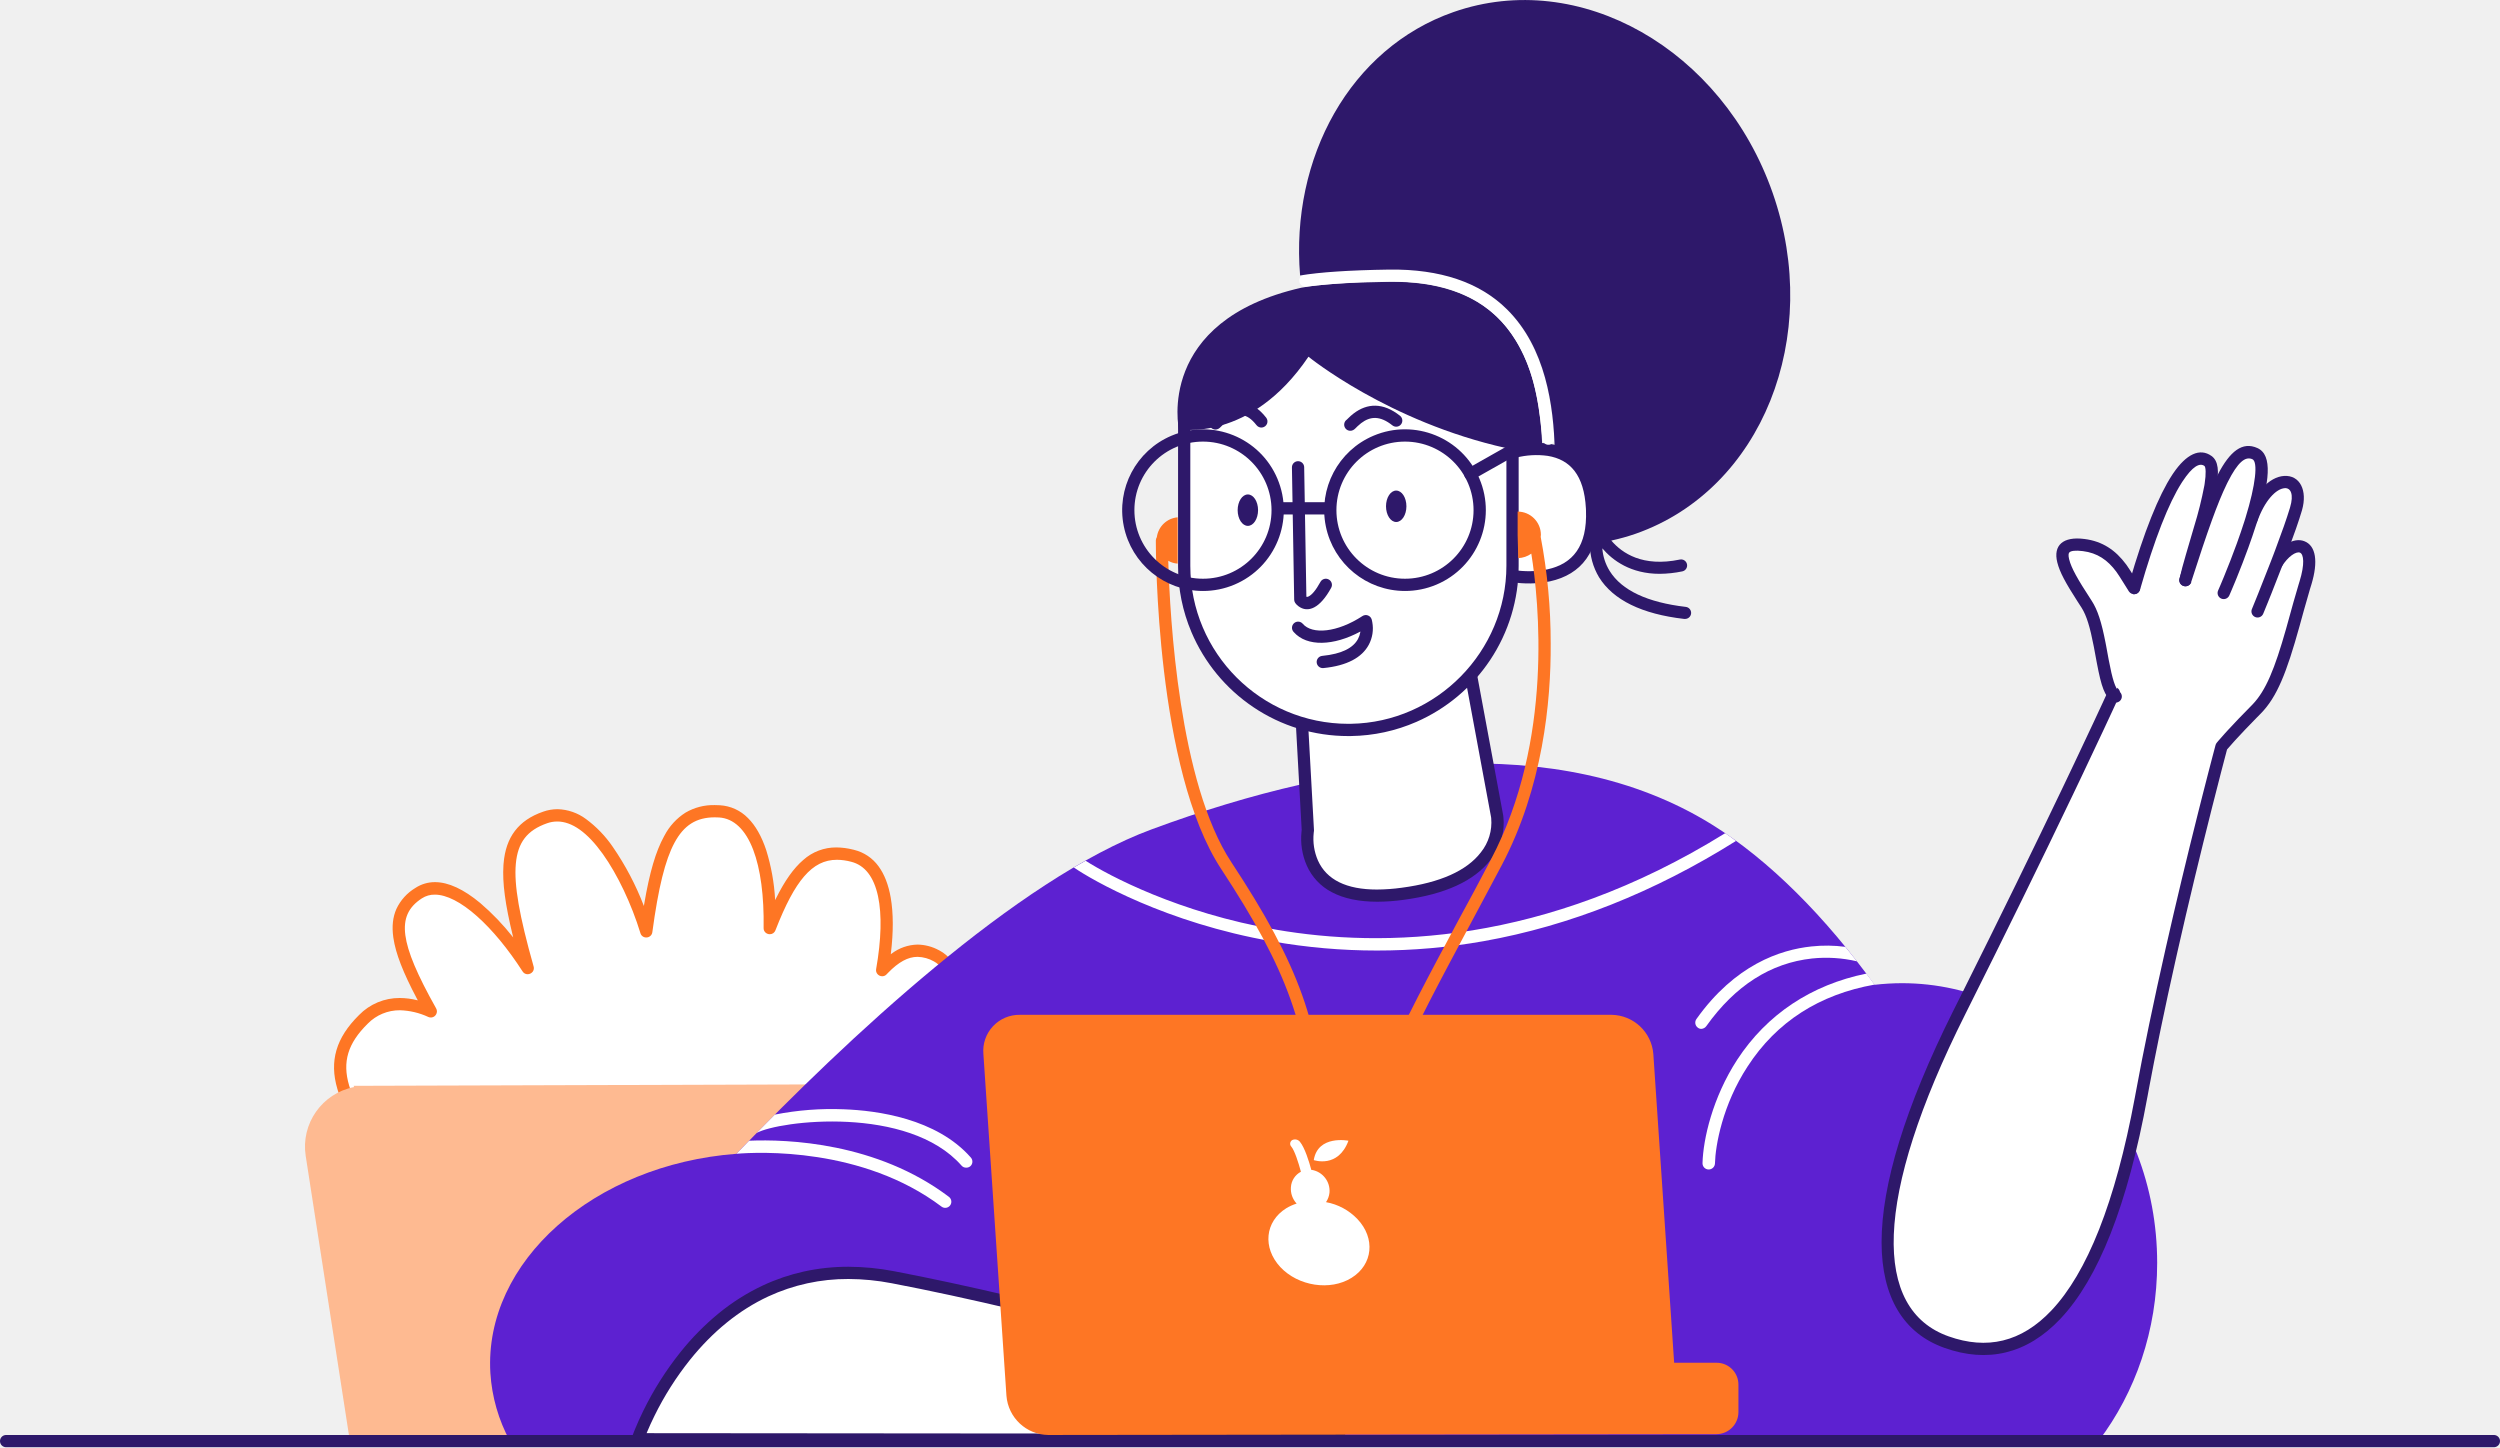
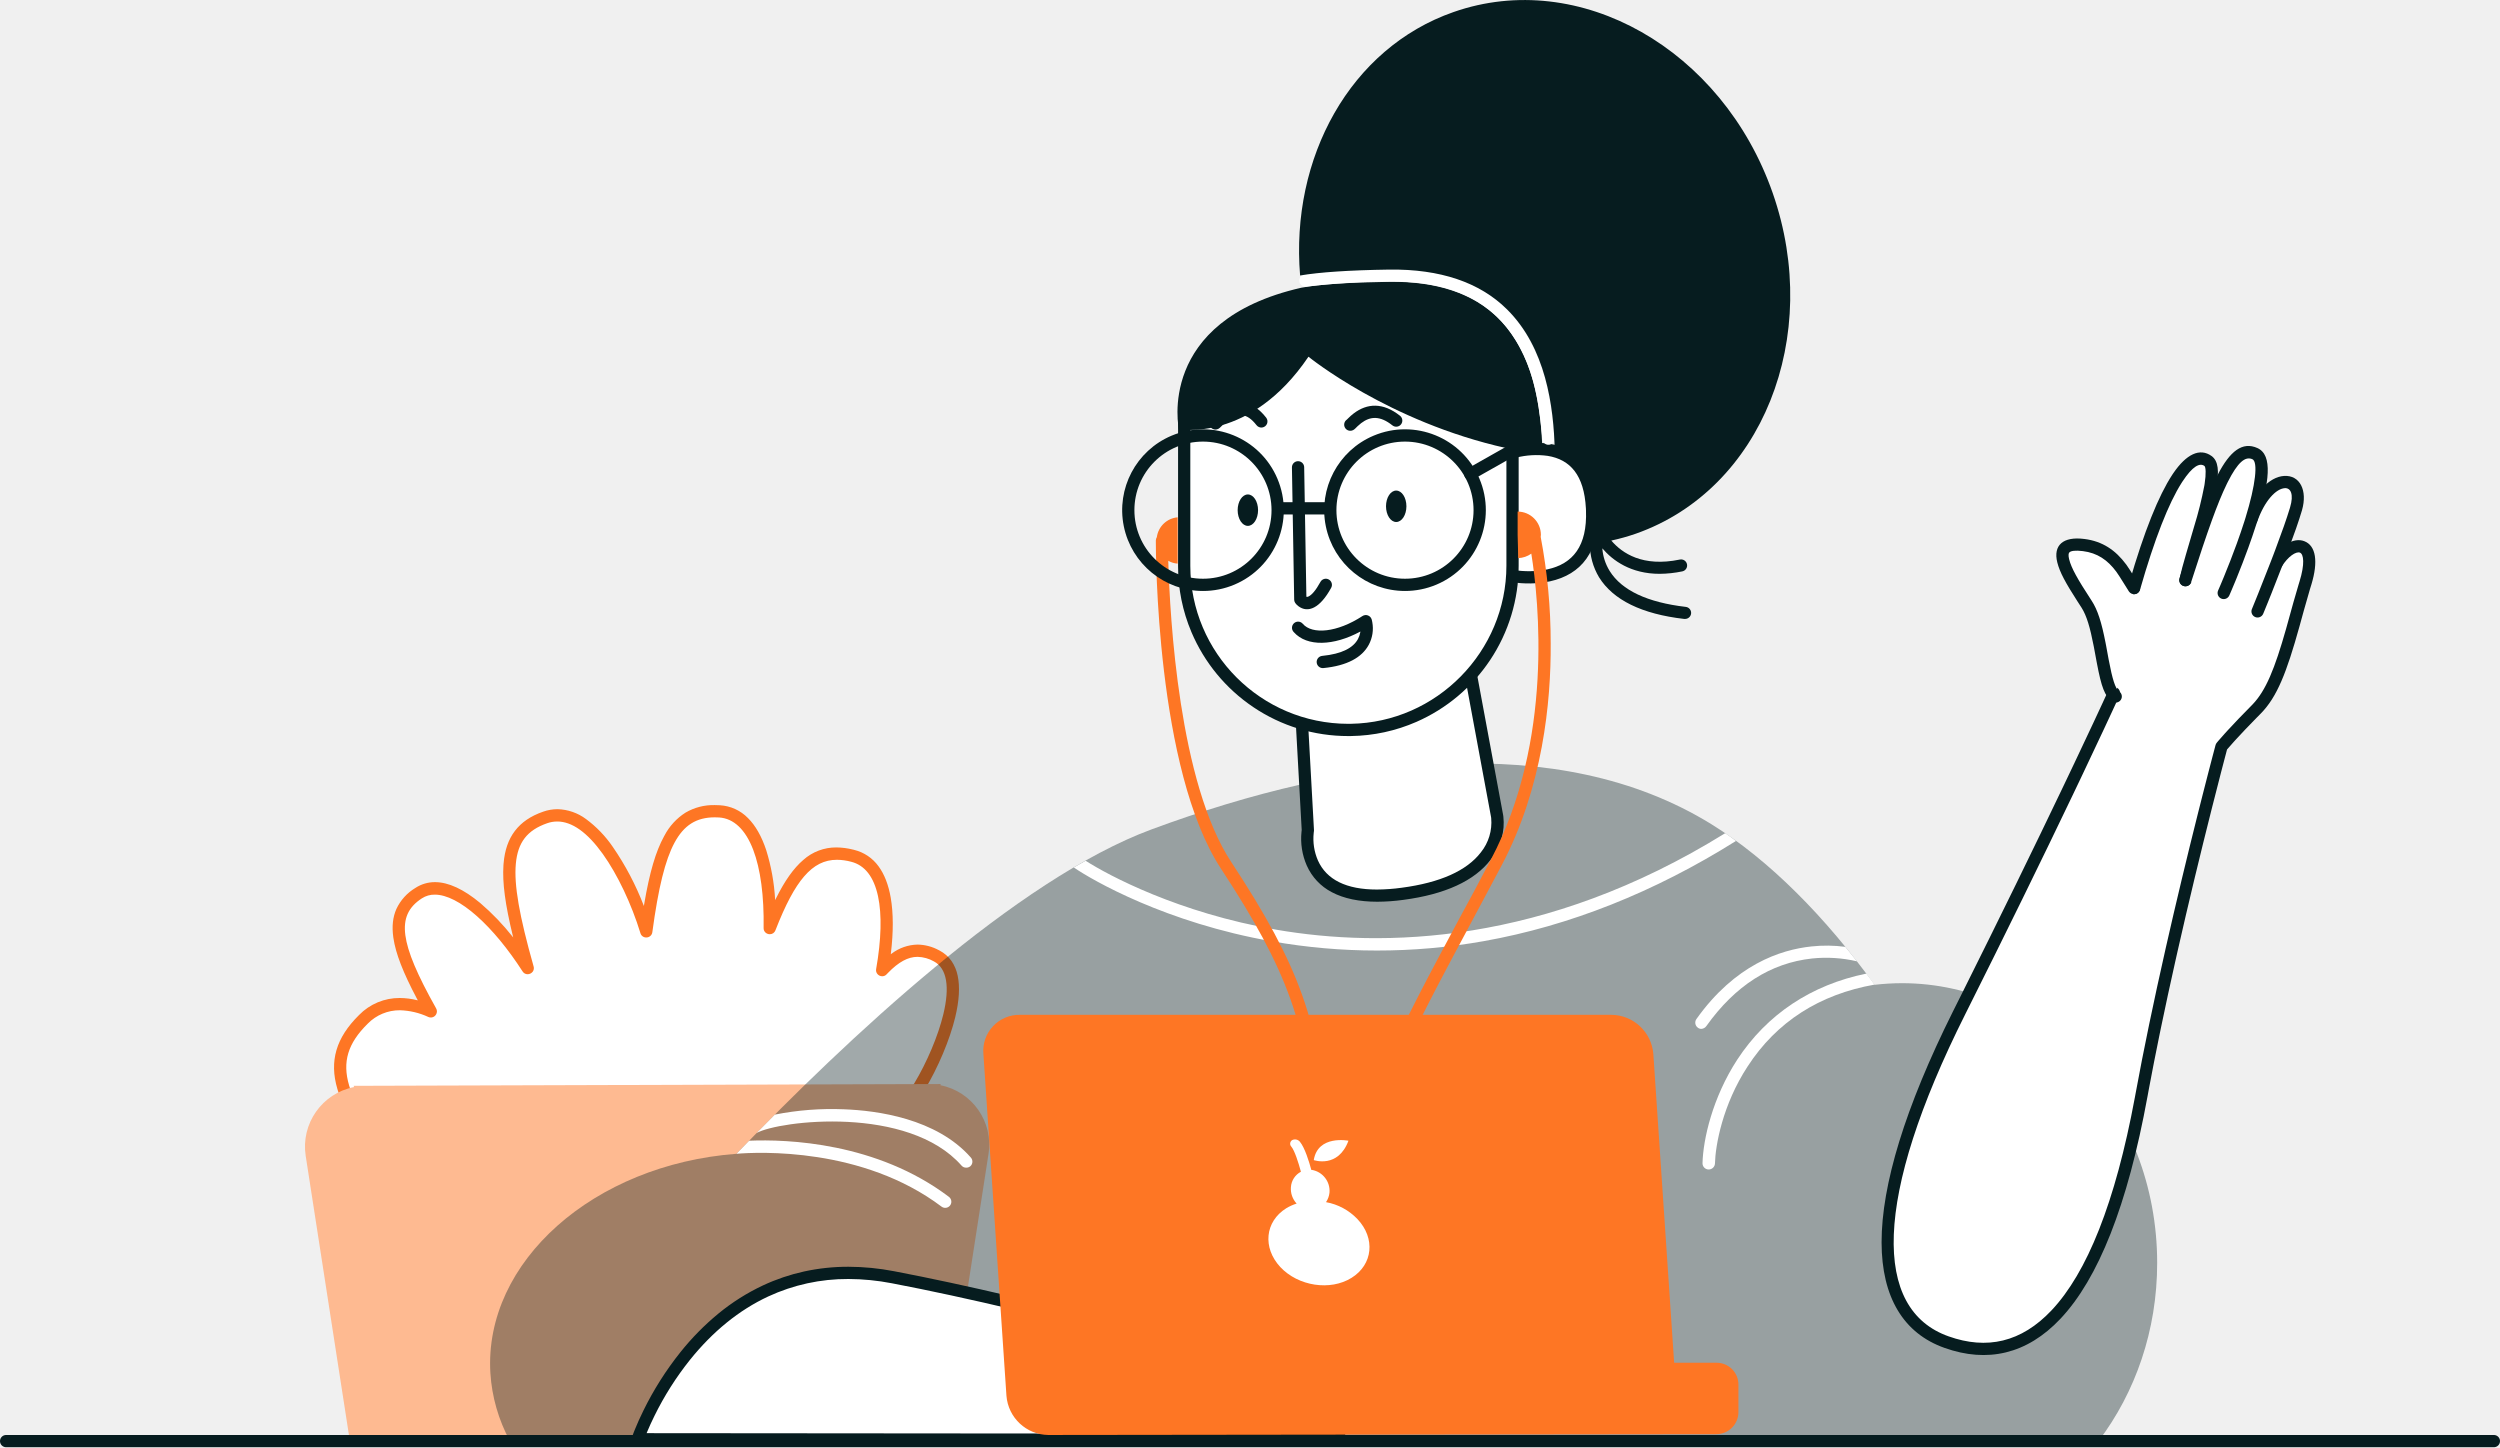
<svg xmlns="http://www.w3.org/2000/svg" viewBox="0 0 1225.1 709.2">
  <g id="support_solid" data-name="support/solid" transform="translate(2.2)">
    <g id="support_solid-2" data-name="support/solid" transform="translate(-3)">
      <g id="support_solid-3" data-name="support_solid">
        <g id="suculent" transform="translate(150 397)">
          <path id="succulent" d="M292.406,70.973c-9.6-5.1-17.8-2.7-26.8,6.9,4.1-23.2,4-51.3-14.4-56-18.9-4.9-29.6,6.9-40.7,35.4.4-24.4-4.4-55.9-24.6-57.2-22.7-1.4-30.3,17.3-35.9,58.8-7.1-23.2-26.6-63.9-49.6-55.8-22.5,7.9-21,29.6-8.5,73.8-12.3-19.1-37-47.5-53.5-36.7-15.7,10.2-11.4,26.9,6,57.9-11.5-5-23.4-5.5-33,3.9-21.5,21.2-11.1,41.3,18.6,78.6,29.8,37.3,243.7-28.7,253.8-45.5C294.006,118.173,309.906,80.373,292.406,70.973Z" transform="translate(17.494 0.527)" fill="#fff" />
          <path id="succulent_2_" d="M74.2,197.887h-.008c-22.29,0-36.937-4.188-43.534-12.445a316.178,316.178,0,0,1-19.342-26.368c-4.657-7.327-7.666-13.449-9.469-19.265l-.22-.728C-.4,132.194-.534,125.968,1.2,120.046c1.744-5.939,5.376-11.571,11.1-17.217A27.631,27.631,0,0,1,32.2,94.53a35.847,35.847,0,0,1,8.6,1.105l.252.064-.436-.821c-6.843-12.951-10.4-22.126-11.529-29.749l-.057-.4c-.737-5.337-.233-9.871,1.54-13.86a23.634,23.634,0,0,1,9.2-10.21,17.4,17.4,0,0,1,9.681-2.907C56.009,37.755,63.481,41.2,71.65,48A118.511,118.511,0,0,1,87.541,64.538l.258.321-.2-.826C83.865,48.7,82.451,38.054,83.011,29.525l.065-.868c.549-6.567,2.359-11.8,5.533-15.982,3.19-4.207,7.7-7.293,13.8-9.433A21.339,21.339,0,0,1,109.506,2a24.407,24.407,0,0,1,13.961,4.832,56.611,56.611,0,0,1,13.14,13.661,137.993,137.993,0,0,1,15.2,28.887l.022.058.18-1.067c2.628-15.444,5.628-25.654,9.725-33.1l.193-.346a29.424,29.424,0,0,1,10.3-11.227A26.966,26.966,0,0,1,186.608,0c.808,0,1.646.026,2.49.078a20.913,20.913,0,0,1,13.739,6.27c3.693,3.673,6.7,8.962,8.941,15.718a100.486,100.486,0,0,1,4.374,24.315l.013.175.359-.734c4.309-8.714,8.707-14.917,13.443-18.962a24.053,24.053,0,0,1,16.191-6.113,34.7,34.7,0,0,1,8.194,1.067l.6.15a20.818,20.818,0,0,1,11.824,7.963c2.9,3.9,4.927,9.116,6.028,15.5,1.3,7.565,1.33,16.7.074,27.158l-.061.5.42-.3a21.814,21.814,0,0,1,12.72-4.43,22.681,22.681,0,0,1,10.505,2.786l.367.193a16.444,16.444,0,0,1,5.735,5.033,19.623,19.623,0,0,1,3.049,7.268c1.147,5.382.743,12.205-1.2,20.281-2.662,11.071-8.423,24.753-15.034,35.707-1.419,2.361-5.877,5.417-13.249,9.082A281.289,281.289,0,0,1,248.3,160.262a760.836,760.836,0,0,1-80.314,23.767c-18.883,4.5-36.339,7.959-51.882,10.278A290.3,290.3,0,0,1,74.2,197.887ZM32.258,100.535a21.882,21.882,0,0,0-15.746,6.573c-9.8,9.66-12.526,18.716-9.128,30.281,2.982,10.149,10.258,21.86,25.951,41.769l2.014,2.542c2.7,3.384,7.4,5.961,13.97,7.662,6.386,1.653,14.588,2.492,24.379,2.492,23.284,0,55.407-4.724,92.9-13.662a762.584,762.584,0,0,0,79.457-23.5c10.452-3.8,19.605-7.539,26.47-10.825,6.7-3.208,10.751-5.749,11.713-7.348,6.317-10.468,11.812-23.5,14.339-34.014,1.615-6.718,2.055-12.332,1.306-16.685-.759-4.416-2.739-7.512-5.884-9.2a17.058,17.058,0,0,0-8.049-2.255c-4.685,0-9.291,2.5-14.5,7.866l-.66.692a2.9,2.9,0,0,1-2.157.959,3.114,3.114,0,0,1-2.359-1.1,2.924,2.924,0,0,1-.627-2.43c2.539-14.368,2.86-26.7.929-35.675-2.048-9.511-6.464-15.2-13.128-16.9a27.75,27.75,0,0,0-7-.974c-6.181,0-11.291,2.585-16.081,8.134-4.692,5.436-9.162,13.833-14.067,26.424a2.884,2.884,0,0,1-2.758,1.915,3.12,3.12,0,0,1-2.218-.909,2.912,2.912,0,0,1-.82-2.144C210.762,44.57,209,31.316,205.4,21.892,201.624,12,195.857,6.526,188.721,6.067,187.99,6.022,187.269,6,186.58,6c-9.03,0-15.123,3.842-19.757,12.458-4.554,8.47-7.9,21.983-10.845,43.816a2.953,2.953,0,0,1-2.988,2.6,2.907,2.907,0,0,1-2.854-2.123c-4.372-14.285-11.253-28.778-18.408-38.768-7.575-10.58-15.1-15.944-22.355-15.944A14.947,14.947,0,0,0,104.4,8.9c-9.79,3.438-14.371,9.383-15.318,19.879-.933,10.347,1.672,25.383,8.711,50.275a2.9,2.9,0,0,1-.445,2.595,3.193,3.193,0,0,1-2.5,1.238A2.869,2.869,0,0,1,92.383,81.5c-7.081-11-14.792-20.339-22.3-27.022-7.795-6.938-14.96-10.6-20.722-10.6a11.334,11.334,0,0,0-6.32,1.818c-6.671,4.334-9.168,9.9-8.1,18.064,1.064,8.112,5.715,19.169,15.079,35.853a2.915,2.915,0,0,1-.013,2.965,2.962,2.962,0,0,1-3.8,1.255A35.42,35.42,0,0,0,32.258,100.535Z" transform="translate(14.495 -2.472)" fill="#fe7624" />
          <path id="pot" d="M311.357.6l.2-.6L23.857.9l.2.6A29.748,29.748,0,0,0,.357,35.2L21.857,174l291.6-.9,21.5-138.8A29.654,29.654,0,0,0,311.357.6Z" transform="translate(0.243 134.2)" fill="#feba91" />
        </g>
        <g id="woman" transform="translate(240)">
          <g id="body" transform="translate(0 218)">
-             <path id="clothing" d="M691.836,107.657a119.019,119.019,0,0,0-13.4.8c-23.9-33-51.3-61-80.1-78.8-75-46.2-178-33-274.1,2.6-66.1,24.4-149.8,103.2-203.5,159-70,5.3-123.8,52.9-120.6,107.4a80.582,80.582,0,0,0,9.6,33.4l234.9,1.6c.4-.6.8-1.3,1.2-1.9l348.4-1.2c.4.5.8,1,1.2,1.6l192.9-.3c17.9-23.7,28.6-54,28.6-87.1C816.936,168.957,760.936,107.657,691.836,107.657Z" transform="translate(0.964 156.143)" fill="#5d21d1" />
+             <path id="clothing" d="M691.836,107.657a119.019,119.019,0,0,0-13.4.8c-23.9-33-51.3-61-80.1-78.8-75-46.2-178-33-274.1,2.6-66.1,24.4-149.8,103.2-203.5,159-70,5.3-123.8,52.9-120.6,107.4a80.582,80.582,0,0,0,9.6,33.4l234.9,1.6c.4-.6.8-1.3,1.2-1.9l348.4-1.2c.4.5.8,1,1.2,1.6l192.9-.3c17.9-23.7,28.6-54,28.6-87.1C816.936,168.957,760.936,107.657,691.836,107.657Z" transform="translate(0.964 156.143)" fill="#061c1f60" />
            <g id="clothing_lines" transform="translate(119 190)">
              <path id="Path" d="M319.2,0C230.5,55,150.9,56.2,99.3,47.3,51.5,39.1,17,20.7,5.8,13.5,3.9,14.6,2,15.7,0,16.8,9.2,23.1,45.2,43.9,97.2,53a294.635,294.635,0,0,0,51.3,4.5,298.4,298.4,0,0,0,52.4-4.6c42.1-7.5,83.6-24,123.6-49.1C322.7,2.4,321,1.2,319.2,0Z" transform="translate(168 0.3)" fill="#fff" />
              <path id="Path-2" data-name="Path" d="M5.461,39.4c14.1-19.8,31.5-30.9,51.8-33.1a66.5,66.5,0,0,1,22,1.4c-1.9-2.4-3.8-4.8-5.7-7.1a69.423,69.423,0,0,0-16.6-.2C41.661,2,19.461,9.4.561,36a3.041,3.041,0,0,0,.7,4.2,2.716,2.716,0,0,0,1.7.6A3.23,3.23,0,0,0,5.461,39.4Z" transform="translate(472.539 55.395)" fill="#fff" />
              <path id="Path-3" data-name="Path" d="M3,96H3a3.08,3.08,0,0,0,3.1-2.9c.2-8.8,3.7-28.8,16-47.6C36.3,23.6,57.3,10.2,84.3,5.4,83,3.6,81.7,1.8,80.3,0,53.3,5.5,31.5,20,17,42.2,4.9,60.8.3,81.2,0,92.9A3.031,3.031,0,0,0,3,96Z" transform="translate(476.1 69.1)" fill="#fff" />
              <path id="Path-4" data-name="Path" d="M42.8.114a143.643,143.643,0,0,0-33.9,2.6c-3,3-6,6-8.9,9,11.1-6.1,74.3-13.7,100.4,16a2.9,2.9,0,0,0,2.3,1,3.057,3.057,0,0,0,2-.7,3,3,0,0,0,.3-4.2C88.1,4.514,58.8.714,42.8.114Z" transform="translate(12.6 135.486)" fill="#fff" />
              <g id="Group" transform="translate(0 150)">
                <path id="Path-5" data-name="Path" d="M.422.522h.2a.139.139,0,0,0-.2,0Z" transform="translate(0.278 7.078)" fill="#fff" />
                <path id="Path-6" data-name="Path" d="M104.1,27.647C68.8.947,24.8-.653,6.2.147c-2.1,2.2-4.2,4.3-6.2,6.4,10.7-.9,61.8-3.3,100.5,25.9a3,3,0,0,0,3.6-4.8Z" transform="translate(2.7 0.853)" fill="#fff" />
              </g>
            </g>
            <path id="hand" d="M0,81.535s32.8-97,125.1-79.4,218.6,55.4,218.6,55.4v24.3Z" transform="translate(73.3 405.765)" fill="#fff" />
-             <path id="hand_2_" d="M346.7,87.84,3,87.54A3,3,0,0,1,.16,83.579c.023-.069.055-.16.095-.271l.388-1.062c.145-.386.283-.748.422-1.1l.489-1.23C2.782,76.877,4.211,73.7,5.8,70.474a155.71,155.71,0,0,1,18.11-28.579A127.26,127.26,0,0,1,42.538,22.951,104.686,104.686,0,0,1,64.41,9.132,96.733,96.733,0,0,1,84.479,2.324,101.446,101.446,0,0,1,106.258,0a120.073,120.073,0,0,1,22.406,2.193c17.189,3.278,36.8,7.5,58.276,12.541l3.644.859c12.756,3.021,26.314,6.362,40.3,9.931,26.091,6.658,53.663,14.092,81.95,22.1,8.758,2.478,17.286,4.928,25.347,7.282l5.392,1.582,3.992,1.183A2.98,2.98,0,0,1,349.7,60.54v24.3A3,3,0,0,1,346.7,87.84ZM106.258,6a92.239,92.239,0,0,0-39.31,8.571c-14.231,6.641-27.136,17.1-38.355,31.081A149.626,149.626,0,0,0,11.184,73.127c-1.3,2.644-2.5,5.254-3.542,7.757l-.274.661,336.335.293V62.778l-9.278-2.722c-7.445-2.167-15.259-4.409-23.226-6.664l-4.2-1.187c-26.729-7.529-52.836-14.55-77.6-20.869-13.977-3.566-27.5-6.9-40.2-9.9-22.839-5.408-43.584-9.9-61.661-13.344A114.049,114.049,0,0,0,106.258,6Z" transform="translate(70.298 402.76)" fill="#2e186a" />
+             <path id="hand_2_" d="M346.7,87.84,3,87.54A3,3,0,0,1,.16,83.579c.023-.069.055-.16.095-.271l.388-1.062c.145-.386.283-.748.422-1.1l.489-1.23C2.782,76.877,4.211,73.7,5.8,70.474a155.71,155.71,0,0,1,18.11-28.579A127.26,127.26,0,0,1,42.538,22.951,104.686,104.686,0,0,1,64.41,9.132,96.733,96.733,0,0,1,84.479,2.324,101.446,101.446,0,0,1,106.258,0a120.073,120.073,0,0,1,22.406,2.193c17.189,3.278,36.8,7.5,58.276,12.541l3.644.859c12.756,3.021,26.314,6.362,40.3,9.931,26.091,6.658,53.663,14.092,81.95,22.1,8.758,2.478,17.286,4.928,25.347,7.282l5.392,1.582,3.992,1.183A2.98,2.98,0,0,1,349.7,60.54v24.3A3,3,0,0,1,346.7,87.84ZM106.258,6a92.239,92.239,0,0,0-39.31,8.571c-14.231,6.641-27.136,17.1-38.355,31.081A149.626,149.626,0,0,0,11.184,73.127c-1.3,2.644-2.5,5.254-3.542,7.757l-.274.661,336.335.293V62.778l-9.278-2.722c-7.445-2.167-15.259-4.409-23.226-6.664l-4.2-1.187c-26.729-7.529-52.836-14.55-77.6-20.869-13.977-3.566-27.5-6.9-40.2-9.9-22.839-5.408-43.584-9.9-61.661-13.344A114.049,114.049,0,0,0,106.258,6Z" transform="translate(70.298 402.76)" fill="#061c1f" />
            <g id="hand_II_1_" transform="translate(682)">
              <path id="Path-7" data-name="Path" d="M8.393,90.508s-7.4-3.7-8.3-12.2,4.8-45.5,14-50.7c9.3-5.2,51.6-28.1,59.4-27.6S84.493,68.408,8.393,90.508Z" transform="translate(111.707 38.492)" fill="#fff" />
              <path id="Path-8" data-name="Path" d="M0,63.453c15.8-55.3,28.7-67.7,36.2-62.3,6.8,4.9-7,40.1-11,58.4" transform="translate(124.6 6.747)" fill="#fff" />
-               <path id="Path_2_" d="M21.706,10.946l.485-.725C28.586.826,35.227-2.352,40.955,1.772c3.377,2.433,3.741,7.462,2.39,15.456l-.2,1.127c-.9,4.945-2.39,10.72-4.819,19.117l-3.971,13.55c-1.858,6.4-2.478,8.8-3.226,12.224a3,3,0,0,1-5.862-1.281l.284-1.276c.645-2.843,1.3-5.336,2.818-10.569l4-13.652a186.722,186.722,0,0,0,5.057-20.24l.123-.76c.812-5.219.557-8.352-.1-8.828-2.3-1.657-5.805.112-10.728,7.6l-.445.688c-6.319,9.923-13.222,27.314-20.39,52.4A3,3,0,0,1,.116,65.682l.516-1.795C7.939,38.642,15.023,21.114,21.706,10.946Z" transform="translate(121.599 3.694)" fill="#2e186a" />
+               <path id="Path_2_" d="M21.706,10.946l.485-.725C28.586.826,35.227-2.352,40.955,1.772c3.377,2.433,3.741,7.462,2.39,15.456l-.2,1.127c-.9,4.945-2.39,10.72-4.819,19.117l-3.971,13.55c-1.858,6.4-2.478,8.8-3.226,12.224a3,3,0,0,1-5.862-1.281l.284-1.276c.645-2.843,1.3-5.336,2.818-10.569l4-13.652a186.722,186.722,0,0,0,5.057-20.24l.123-.76c.812-5.219.557-8.352-.1-8.828-2.3-1.657-5.805.112-10.728,7.6l-.445.688c-6.319,9.923-13.222,27.314-20.39,52.4A3,3,0,0,1,.116,65.682l.516-1.795C7.939,38.642,15.023,21.114,21.706,10.946Z" transform="translate(121.599 3.694)" fill="#061c1f" />
              <path id="hand_II_3_" d="M190.45,8.495c7.9-12.9,21-12.2,14.2,9.7-6.7,21.4-11.6,49.2-24.1,61.8s-17,18.2-17,18.2-25,93.3-39.2,170.9c-20.5,112.2-59.3,133.8-95.5,120.9-36.2-12.8-42.9-63.6,6.5-162.1,49.4-98.6,75.5-156,75.5-156" transform="translate(3.85 49.705)" fill="#fff" />
-               <path id="hand_II_4_" d="M190.892,9.939C195.377,2.616,201.9-1.492,207.131.5c5.761,2.195,6.884,10.02,3.519,21.153l-.726,2.359c-.866,2.852-1.757,5.978-2.936,10.246l-2.173,7.893c-6.357,22.93-11.063,34.677-18.879,42.7l-1.965,1.99c-4.086,4.151-7.494,7.737-10.278,10.779l-1.1,1.214c-1.158,1.282-2.107,2.36-2.86,3.242l-.45.528-1.58,6-1.418,5.445c-1.376,5.309-2.864,11.123-4.442,17.372-5.709,22.614-11.418,46.275-16.746,69.82l-1.151,5.113c-2.472,11.035-4.8,21.783-6.953,32.175l-.866,4.2q-2.781,13.57-5.116,26.093l-.705,3.821c-9.78,53.527-24.185,89.309-42.63,108.881-16.5,17.508-35.978,21.736-56.821,14.308C10.821,388.751.026,371.072,0,344.1c-.026-28.082,11.49-66.023,34.953-113.1l4.611-9.218C58.249,184.377,74.747,150.59,89,120.757l5.544-11.643q5.135-10.823,9.316-19.772l4.382-9.421,2.878-6.257a3,3,0,0,1,5.53,2.321l-.376.837-3.118,6.766-4.281,9.194q-4.869,10.409-11,23.313l-4.2,8.8c-15.088,31.553-32.658,67.472-52.642,107.36C-4.344,322.726-4.293,377.043,32.857,390.179c18.655,6.648,35.618,2.966,50.447-12.769,17.326-18.384,31.223-52.658,40.806-104.275l.289-1.569c1.976-10.8,4.223-22.244,6.715-34.253,2.5-12.028,5.216-24.528,8.127-37.394,5.043-22.287,10.426-44.671,15.827-66.178l2.2-8.7q1.532-6.024,2.929-11.423l1.864-7.16,1.592-6.028a3,3,0,0,1,.559-1.1l.412-.5.545-.643c.789-.923,1.774-2.043,2.968-3.365l1.515-1.663c3.154-3.433,7.054-7.511,11.769-12.264l.456-.469c6.406-6.731,10.752-17.234,16.357-37.018l3.6-12.992c1-3.571,1.795-6.329,2.6-8.933l.361-1.164c2.7-8.7,2.057-13.5.21-14.207s-5.826,1.8-8.986,6.963a3,3,0,0,1-5.117-3.134Z" transform="translate(0.85 46.695)" fill="#2e186a" />
+               <path id="hand_II_4_" d="M190.892,9.939C195.377,2.616,201.9-1.492,207.131.5c5.761,2.195,6.884,10.02,3.519,21.153l-.726,2.359c-.866,2.852-1.757,5.978-2.936,10.246l-2.173,7.893c-6.357,22.93-11.063,34.677-18.879,42.7l-1.965,1.99c-4.086,4.151-7.494,7.737-10.278,10.779l-1.1,1.214c-1.158,1.282-2.107,2.36-2.86,3.242l-.45.528-1.58,6-1.418,5.445c-1.376,5.309-2.864,11.123-4.442,17.372-5.709,22.614-11.418,46.275-16.746,69.82l-1.151,5.113c-2.472,11.035-4.8,21.783-6.953,32.175l-.866,4.2q-2.781,13.57-5.116,26.093l-.705,3.821c-9.78,53.527-24.185,89.309-42.63,108.881-16.5,17.508-35.978,21.736-56.821,14.308C10.821,388.751.026,371.072,0,344.1c-.026-28.082,11.49-66.023,34.953-113.1l4.611-9.218C58.249,184.377,74.747,150.59,89,120.757l5.544-11.643q5.135-10.823,9.316-19.772l4.382-9.421,2.878-6.257a3,3,0,0,1,5.53,2.321l-.376.837-3.118,6.766-4.281,9.194q-4.869,10.409-11,23.313l-4.2,8.8c-15.088,31.553-32.658,67.472-52.642,107.36C-4.344,322.726-4.293,377.043,32.857,390.179c18.655,6.648,35.618,2.966,50.447-12.769,17.326-18.384,31.223-52.658,40.806-104.275l.289-1.569c1.976-10.8,4.223-22.244,6.715-34.253,2.5-12.028,5.216-24.528,8.127-37.394,5.043-22.287,10.426-44.671,15.827-66.178l2.2-8.7q1.532-6.024,2.929-11.423l1.864-7.16,1.592-6.028a3,3,0,0,1,.559-1.1l.412-.5.545-.643c.789-.923,1.774-2.043,2.968-3.365l1.515-1.663c3.154-3.433,7.054-7.511,11.769-12.264l.456-.469c6.406-6.731,10.752-17.234,16.357-37.018l3.6-12.992c1-3.571,1.795-6.329,2.6-8.933l.361-1.164c2.7-8.7,2.057-13.5.21-14.207s-5.826,1.8-8.986,6.963a3,3,0,0,1-5.117-3.134Z" transform="translate(0.85 46.695)" fill="#061c1f" />
              <path id="Path-9" data-name="Path" d="M26.12,74.442c-7.2-4.9-6.3-33.1-14.4-45.4-10-15.3-19.8-31.2-1.3-28.8,15.9,2,20.9,16,24.6,21" transform="translate(89.48 48.858)" fill="#fff" />
-               <path id="Path_2_2" data-name="Path_2_" d="M.47,11.705C-1.609,3.331,3.273-1.122,13.794.243,22.625,1.354,29.02,5.723,34.2,12.7l.242.332c1.891,2.647,5.49,8.678,5.964,9.369l.027.038A3,3,0,1,1,35.608,26l-.1-.145c-.854-1.263-4.595-7.525-6.124-9.585-4.276-5.759-9.3-9.193-16.348-10.079-3.677-.477-5.815-.138-6.6.578-.464.423-.62,1.406-.2,3.233l.061.254c1.04,4.19,4.046,9.551,10.6,19.6l.336.515c3.063,4.652,4.948,10.806,6.873,20.648l.389,2.031L25.66,59.4c1.829,9.681,3.257,14.141,5.055,15.479l.092.065a3,3,0,0,1-3.376,4.96c-3.752-2.553-5.365-7.274-7.556-18.8l-1.352-7.293-.195-1.02c-1.784-9.257-3.485-14.988-5.958-18.874L10.512,31.05C4.472,21.681,1.654,16.473.47,11.705Z" transform="translate(86.481 45.88)" fill="#2e186a" />
+               <path id="Path_2_2" data-name="Path_2_" d="M.47,11.705C-1.609,3.331,3.273-1.122,13.794.243,22.625,1.354,29.02,5.723,34.2,12.7l.242.332c1.891,2.647,5.49,8.678,5.964,9.369l.027.038A3,3,0,1,1,35.608,26l-.1-.145c-.854-1.263-4.595-7.525-6.124-9.585-4.276-5.759-9.3-9.193-16.348-10.079-3.677-.477-5.815-.138-6.6.578-.464.423-.62,1.406-.2,3.233l.061.254c1.04,4.19,4.046,9.551,10.6,19.6l.336.515c3.063,4.652,4.948,10.806,6.873,20.648l.389,2.031L25.66,59.4c1.829,9.681,3.257,14.141,5.055,15.479l.092.065a3,3,0,0,1-3.376,4.96c-3.752-2.553-5.365-7.274-7.556-18.8l-1.352-7.293-.195-1.02c-1.784-9.257-3.485-14.988-5.958-18.874L10.512,31.05C4.472,21.681,1.654,16.473.47,11.705Z" transform="translate(86.481 45.88)" fill="#061c1f" />
              <path id="Path-10" data-name="Path" d="M3,63.39s14.1-34.2,18.8-50.1C27-4.01,8.8-6.51,0,18.39" transform="translate(182.1 18.21)" fill="#fff" />
-               <path id="Path_2_3" data-name="Path_2_" d="M18.956.024c7.8-.507,11.6,7.089,8.818,16.791l-.1.328C26.241,22,23.885,28.756,20.812,36.962l-.55,1.463q-.637,1.691-1.307,3.443c-1.949,5.1-4.019,10.378-6.1,15.6l-1.708,4.254L9.372,66.078l-.6,1.458a3,3,0,0,1-5.61-2.122L5.579,59.47q.394-.977.81-2.012c2.077-5.17,4.154-10.432,6.123-15.549l1.277-3.336.858-2.265c3.2-8.5,5.666-15.5,7.155-20.459l.125-.42c1.915-6.373.336-9.607-2.582-9.418-4.32.281-9.885,6.106-13.516,16.381a3,3,0,1,1-5.657-2C4.518,8.1,11.783.49,18.956.024Z" transform="translate(179.099 15.207)" fill="#2e186a" />
+               <path id="Path_2_3" data-name="Path_2_" d="M18.956.024c7.8-.507,11.6,7.089,8.818,16.791l-.1.328C26.241,22,23.885,28.756,20.812,36.962l-.55,1.463q-.637,1.691-1.307,3.443c-1.949,5.1-4.019,10.378-6.1,15.6l-1.708,4.254L9.372,66.078l-.6,1.458a3,3,0,0,1-5.61-2.122L5.579,59.47q.394-.977.81-2.012c2.077-5.17,4.154-10.432,6.123-15.549l1.277-3.336.858-2.265c3.2-8.5,5.666-15.5,7.155-20.459l.125-.42c1.915-6.373.336-9.607-2.582-9.418-4.32.281-9.885,6.106-13.516,16.381a3,3,0,1,1-5.657-2C4.518,8.1,11.783.49,18.956.024Z" transform="translate(179.099 15.207)" fill="#061c1f" />
              <path id="Path-11" data-name="Path" d="M18.8,69S46.5,6.3,34.1.7C22.8-4.4,14.2,18.5,0,62.7" transform="translate(149.7 3.598)" fill="#fff" />
-               <path id="Path_2_4" data-name="Path_2_" d="M18.883,14.095C24.9,2.463,31.012-2.277,38.336,1.029c7.532,3.4,6.1,16.387-.633,37.593-1.144,3.6-2.431,7.361-3.834,11.236-1.812,5-3.738,9.975-5.677,14.742l-.727,1.778c-.679,1.65-1.316,3.167-1.9,4.529l-1.023,2.369a3,3,0,0,1-5.488-2.425l.781-1.8.65-1.528c.449-1.061.927-2.207,1.428-3.426,2.152-5.227,4.3-10.74,6.311-16.279,1.378-3.8,2.639-7.488,3.757-11.008l.49-1.564C37.522,18.895,38.658,7.758,35.867,6.5c-3.472-1.567-7.172,1.43-12.048,11.126l-.56,1.131c-4.489,9.223-9.293,22.686-17.4,47.926A3,3,0,1,1,.145,64.845l1.743-5.4C9.3,36.592,13.853,24.157,18.313,15.218Z" transform="translate(146.699 0.537)" fill="#2e186a" />
+               <path id="Path_2_4" data-name="Path_2_" d="M18.883,14.095C24.9,2.463,31.012-2.277,38.336,1.029c7.532,3.4,6.1,16.387-.633,37.593-1.144,3.6-2.431,7.361-3.834,11.236-1.812,5-3.738,9.975-5.677,14.742l-.727,1.778c-.679,1.65-1.316,3.167-1.9,4.529l-1.023,2.369a3,3,0,0,1-5.488-2.425l.781-1.8.65-1.528c.449-1.061.927-2.207,1.428-3.426,2.152-5.227,4.3-10.74,6.311-16.279,1.378-3.8,2.639-7.488,3.757-11.008l.49-1.564C37.522,18.895,38.658,7.758,35.867,6.5c-3.472-1.567-7.172,1.43-12.048,11.126l-.56,1.131c-4.489,9.223-9.293,22.686-17.4,47.926A3,3,0,1,1,.145,64.845l1.743-5.4C9.3,36.592,13.853,24.157,18.313,15.218Z" transform="translate(146.699 0.537)" fill="#061c1f" />
            </g>
          </g>
          <g id="head" transform="translate(313)">
            <path id="neck" d="M0,24.3,3.9,95s-6.6,38.2,46.4,31.1c52.8-7,46.3-38.3,46.3-38.3L80.3,0Z" transform="translate(84.8 311.9)" fill="#fff" />
-             <path id="neck_2_" d="M40.946,132.987h0c-8.958,0-16.462-1.574-22.3-4.677A27.02,27.02,0,0,1,6.356,115.216,32.769,32.769,0,0,1,3.783,98.768c.02-.206.042-.4.064-.592l.041-.32L0,27.466A2.991,2.991,0,0,1,2.131,24.43L82.431.13A3,3,0,0,1,86.25,2.453L102.56,90.3c.032.168.065.375.1.616l.05.407a27.3,27.3,0,0,1-.8,10.279,31.29,31.29,0,0,1-5.487,10.863c-7.912,10.3-22.285,16.9-42.721,19.607A96.811,96.811,0,0,1,40.946,132.987ZM80.962,6.842,6.125,29.489,9.9,97.836a3.038,3.038,0,0,1-.009.452l-.031.224c-.015.088-.035.238-.056.412l-.045.423a26.742,26.742,0,0,0,2.078,13.419c4.227,9.45,13.947,14.242,28.89,14.243a92.614,92.614,0,0,0,12.183-.882c18.806-2.493,31.846-8.319,38.756-17.314A23.375,23.375,0,0,0,96.746,92c-.023-.2-.046-.368-.068-.5L80.962,6.842Z" transform="translate(81.8 308.899)" fill="#2e186a" />
+             <path id="neck_2_" d="M40.946,132.987h0c-8.958,0-16.462-1.574-22.3-4.677A27.02,27.02,0,0,1,6.356,115.216,32.769,32.769,0,0,1,3.783,98.768c.02-.206.042-.4.064-.592l.041-.32L0,27.466A2.991,2.991,0,0,1,2.131,24.43L82.431.13A3,3,0,0,1,86.25,2.453L102.56,90.3c.032.168.065.375.1.616l.05.407a27.3,27.3,0,0,1-.8,10.279,31.29,31.29,0,0,1-5.487,10.863c-7.912,10.3-22.285,16.9-42.721,19.607A96.811,96.811,0,0,1,40.946,132.987ZM80.962,6.842,6.125,29.489,9.9,97.836a3.038,3.038,0,0,1-.009.452l-.031.224c-.015.088-.035.238-.056.412l-.045.423a26.742,26.742,0,0,0,2.078,13.419c4.227,9.45,13.947,14.242,28.89,14.243a92.614,92.614,0,0,0,12.183-.882c18.806-2.493,31.846-8.319,38.756-17.314A23.375,23.375,0,0,0,96.746,92c-.023-.2-.046-.368-.068-.5L80.962,6.842Z" transform="translate(81.8 308.899)" fill="#061c1f" />
            <path id="ear" d="M0,2.7S41-12.7,42.6,30,0,61.6,0,61.6" transform="translate(185.4 219.996)" fill="#fff" />
-             <path id="ear_2_" d="M6.971,1.441A45.966,45.966,0,0,1,24.807.484C38.939,2.787,47.858,13.126,48.6,32.9c.766,20.447-8.337,31.639-23.635,34.987a52.582,52.582,0,0,1-18.985.341l-.968-.155c-1.22-.206-2.152-.4-2.74-.551a3,3,0,0,1,1.289-5.857l.651.147.31.065c.688.142,1.479.285,2.36.419a46.831,46.831,0,0,0,16.8-.27C36.2,59.286,43.258,50.608,42.6,33.125l-.046-1.016c-.867-16.25-7.659-23.9-18.715-25.7A40.221,40.221,0,0,0,8.351,7.28c-1.01.239-1.943.492-2.782.745l-.412.127c-.306.1-.558.179-.752.245l-.35.124A3,3,0,1,1,1.946,2.9l.387-.141A46.734,46.734,0,0,1,6.971,1.441Z" transform="translate(182.399 216.987)" fill="#2e186a" />
+             <path id="ear_2_" d="M6.971,1.441A45.966,45.966,0,0,1,24.807.484C38.939,2.787,47.858,13.126,48.6,32.9c.766,20.447-8.337,31.639-23.635,34.987a52.582,52.582,0,0,1-18.985.341l-.968-.155c-1.22-.206-2.152-.4-2.74-.551a3,3,0,0,1,1.289-5.857l.651.147.31.065c.688.142,1.479.285,2.36.419a46.831,46.831,0,0,0,16.8-.27C36.2,59.286,43.258,50.608,42.6,33.125l-.046-1.016c-.867-16.25-7.659-23.9-18.715-25.7A40.221,40.221,0,0,0,8.351,7.28c-1.01.239-1.943.492-2.782.745l-.412.127c-.306.1-.558.179-.752.245l-.35.124A3,3,0,1,1,1.946,2.9l.387-.141A46.734,46.734,0,0,1,6.971,1.441Z" transform="translate(182.399 216.987)" fill="#061c1f" />
            <path id="face" d="M80.4,202.1h0A80.4,80.4,0,0,1,0,121.7V51.5A51.555,51.555,0,0,1,51.5,0h70.4a39.05,39.05,0,0,1,39,39v82.6A80.511,80.511,0,0,1,80.4,202.1Z" transform="translate(28.1 155.6)" fill="#fff" />
-             <path id="face_2_" d="M83.4,208.1a83.008,83.008,0,0,1-46.628-14.244A83.653,83.653,0,0,1,6.554,157.162,82.867,82.867,0,0,1,0,124.7V54.5A54.562,54.562,0,0,1,54.5,0h70.4a42.047,42.047,0,0,1,42,42v82.6a83.117,83.117,0,0,1-13.977,46.251,83.769,83.769,0,0,1-36.109,30.291,82.953,82.953,0,0,1-32.057,6.948ZM54.5,6A48.555,48.555,0,0,0,6,54.5v70.2a77.476,77.476,0,0,0,77.376,77.4l1.308-.011c42.026-.682,76.217-35.444,76.217-77.49V42a36.041,36.041,0,0,0-36-36Z" transform="translate(25.1 152.6)" fill="#2e186a" />
+             <path id="face_2_" d="M83.4,208.1a83.008,83.008,0,0,1-46.628-14.244A83.653,83.653,0,0,1,6.554,157.162,82.867,82.867,0,0,1,0,124.7V54.5A54.562,54.562,0,0,1,54.5,0h70.4a42.047,42.047,0,0,1,42,42v82.6a83.117,83.117,0,0,1-13.977,46.251,83.769,83.769,0,0,1-36.109,30.291,82.953,82.953,0,0,1-32.057,6.948ZM54.5,6A48.555,48.555,0,0,0,6,54.5v70.2a77.476,77.476,0,0,0,77.376,77.4l1.308-.011c42.026-.682,76.217-35.444,76.217-77.49V42a36.041,36.041,0,0,0-36-36Z" transform="translate(25.1 152.6)" fill="#061c1f" />
            <g id="headphones" transform="translate(14 250)">
              <path id="Path-12" data-name="Path" d="M93.11,64.6a277.361,277.361,0,0,0-4.9-52.2c0-.3.1-.7.1-1A11.4,11.4,0,0,0,76.91,0V11.4l.3,11.4a11.725,11.725,0,0,0,6.4-2.2c3.7,23,11,91.6-19.8,149.9-5.6,10.7-10.9,20.6-16.1,30.1-29,54.1-48.2,89.9-47.7,121.8a3.076,3.076,0,0,0,3,3h0a3.009,3.009,0,0,0,3-3c-.4-30.4,18.5-65.6,47-118.9,5.1-9.6,10.4-19.4,16.1-30.2C89.21,135.2,93.31,93.2,93.11,64.6Z" transform="translate(100.59 0.7)" fill="#fe7624" />
              <path id="Path-13" data-name="Path" d="M6.1,21.3a10.321,10.321,0,0,0,4.6,1.4V0A11.276,11.276,0,0,0,.5,9.7,3.371,3.371,0,0,0,0,11.4C0,16,0,123.7,32,172.3c32.7,49.8,42.8,78.2,45.1,126.4a3.058,3.058,0,0,0,3,2.9h.1a3.075,3.075,0,0,0,2.9-3.1C80.8,248.9,70.5,219.9,37,169,11.4,130.2,6.9,49.4,6.1,21.3Z" transform="translate(0.2 3.5)" fill="#fe7624" />
            </g>
-             <path id="nose" d="M2.949,0A3,3,0,0,1,5.991,2.773L6,2.949,7.077,66.433l.047.018a1.165,1.165,0,0,0,.789-.067l.147-.059c1.542-.66,3.574-2.892,5.907-7.163a3,3,0,0,1,5.266,2.876c-5.481,10.037-11.379,12.56-16.09,9a6.908,6.908,0,0,1-1.506-1.524,3,3,0,0,1-.525-1.44L1.1,67.851,0,3.051A3,3,0,0,1,2.949,0Z" transform="translate(80.9 226)" fill="#2e186a" />
-             <path id="mouth" d="M34.557.491A3,3,0,0,1,39.07,2.127l.07.248c.073.277.155.641.232,1.084a16.941,16.941,0,0,1-1.728,11.129c-3.35,6.205-10.59,10.25-22.25,11.4a3,3,0,0,1-.588-5.971c9.819-.967,15.25-4,17.559-8.278A10.594,10.594,0,0,0,33.482,8.5l.065-.424-.091.05C20.416,15.149,7.389,15.617.933,8.395L.718,8.148A3,3,0,0,1,5.283,4.255C9.924,9.7,22.209,8.573,34.557.491Z" transform="translate(80.9 301.398)" fill="#2e186a" />
-             <path id="brow" d="M4.668,3.792c6.546-4.979,14.318-5.511,22.7,1.157a3,3,0,0,1-3.735,4.7C17.568,4.82,12.8,5.146,8.3,8.568a19.424,19.424,0,0,0-1.737,1.5l-1.1,1.089c-.155.149-.286.268-.427.382a3.053,3.053,0,0,1-1.307.67A3,3,0,0,1,1.2,6.9l.13-.094.657-.653A26.44,26.44,0,0,1,4.668,3.792Z" transform="translate(106.499 198.803)" fill="#2e186a" />
-             <ellipse id="eye_II" cx="5" cy="7.7" rx="5" ry="7.7" transform="translate(127 240.4)" fill="#2e186a" />
-             <ellipse id="eye" cx="5" cy="7.7" rx="5" ry="7.7" transform="translate(54.3 242.3)" fill="#2e186a" />
-             <path id="brow_II" d="M4.955,4.256C12.444-1.718,20.656-2,27.868,7.264a3,3,0,1,1-4.734,3.686c-4.869-6.253-9.3-6.1-14.437-2a25.977,25.977,0,0,0-2.017,1.8L5.5,11.922c-.159.155-.292.277-.429.392a2.984,2.984,0,0,1-1.345.7A3,3,0,0,1,1.2,7.709l.115-.083.772-.774A33.308,33.308,0,0,1,4.955,4.256Z" transform="translate(40.399 197.393)" fill="#2e186a" />
+             <path id="nose" d="M2.949,0A3,3,0,0,1,5.991,2.773L6,2.949,7.077,66.433l.047.018a1.165,1.165,0,0,0,.789-.067l.147-.059c1.542-.66,3.574-2.892,5.907-7.163a3,3,0,0,1,5.266,2.876c-5.481,10.037-11.379,12.56-16.09,9a6.908,6.908,0,0,1-1.506-1.524,3,3,0,0,1-.525-1.44L1.1,67.851,0,3.051A3,3,0,0,1,2.949,0Z" transform="translate(80.9 226)" fill="#061c1f" />
+             <path id="mouth" d="M34.557.491A3,3,0,0,1,39.07,2.127l.07.248c.073.277.155.641.232,1.084a16.941,16.941,0,0,1-1.728,11.129c-3.35,6.205-10.59,10.25-22.25,11.4a3,3,0,0,1-.588-5.971c9.819-.967,15.25-4,17.559-8.278A10.594,10.594,0,0,0,33.482,8.5l.065-.424-.091.05C20.416,15.149,7.389,15.617.933,8.395L.718,8.148A3,3,0,0,1,5.283,4.255C9.924,9.7,22.209,8.573,34.557.491Z" transform="translate(80.9 301.398)" fill="#061c1f" />
+             <path id="brow" d="M4.668,3.792c6.546-4.979,14.318-5.511,22.7,1.157a3,3,0,0,1-3.735,4.7C17.568,4.82,12.8,5.146,8.3,8.568a19.424,19.424,0,0,0-1.737,1.5l-1.1,1.089c-.155.149-.286.268-.427.382a3.053,3.053,0,0,1-1.307.67A3,3,0,0,1,1.2,6.9l.13-.094.657-.653A26.44,26.44,0,0,1,4.668,3.792Z" transform="translate(106.499 198.803)" fill="#061c1f" />
+             <ellipse id="eye_II" cx="5" cy="7.7" rx="5" ry="7.7" transform="translate(127 240.4)" fill="#061c1f" />
+             <ellipse id="eye" cx="5" cy="7.7" rx="5" ry="7.7" transform="translate(54.3 242.3)" fill="#061c1f" />
+             <path id="brow_II" d="M4.955,4.256C12.444-1.718,20.656-2,27.868,7.264a3,3,0,1,1-4.734,3.686c-4.869-6.253-9.3-6.1-14.437-2a25.977,25.977,0,0,0-2.017,1.8L5.5,11.922c-.159.155-.292.277-.429.392a2.984,2.984,0,0,1-1.345.7A3,3,0,0,1,1.2,7.709l.115-.083.772-.774A33.308,33.308,0,0,1,4.955,4.256Z" transform="translate(40.399 197.393)" fill="#061c1f" />
            <g id="hair_shape" transform="translate(24)">
-               <path id="Path-14" data-name="Path" d="M103.795.011c-19.5.3-34.3,1.2-43.1,2.9h0c-71.6,16.3-60,69.3-60,69.3s35,6.7,63.5-35.5c0,0,39.1,31.9,97,44.8.9-.2,2-.5,3-.8v2.9a46.707,46.707,0,0,1,14.6-1.5c-.6-20.9-4.4-47.3-21.6-64.3C144.995,5.711,126.995-.289,103.795.011Z" transform="translate(0.805 138.089)" fill="#2e186a" />
+               <path id="Path-14" data-name="Path" d="M103.795.011c-19.5.3-34.3,1.2-43.1,2.9h0c-71.6,16.3-60,69.3-60,69.3s35,6.7,63.5-35.5c0,0,39.1,31.9,97,44.8.9-.2,2-.5,3-.8v2.9a46.707,46.707,0,0,1,14.6-1.5c-.6-20.9-4.4-47.3-21.6-64.3C144.995,5.711,126.995-.289,103.795.011Z" transform="translate(0.805 138.089)" fill="#061c1f" />
              <path id="Path-15" data-name="Path" d="M2.588,2.535A351.244,351.244,0,0,1,47.432.006C78.34.334,99,11.722,111.237,31.807a88.58,88.58,0,0,1,10.444,27,171.635,171.635,0,0,1,3.408,23.935,3,3,0,0,1-5.977.521l-.161-1.795c-1.865-20.148-5.064-33.788-12.837-46.542C94.965,16.638,76.235,6.312,47.382,6.006L45.619,6A342.914,342.914,0,0,0,3.413,8.478a3,3,0,1,1-.825-5.943Z" transform="translate(60.5 131.994)" fill="#fff" />
-               <path id="Path-16" data-name="Path" d="M232.111,94.587c-24.7-70.6-94.7-110.3-156.4-88.7-50.7,17.7-80,71.4-75.2,129.1,9.3-1.6,23.9-2.6,43.7-2.9,24.9-.3,44.3,6.2,57.7,19.5,19,18.8,22.9,47.3,23.4,69.5,9.2,2.5,17.7,10,18.4,28.9.1,1.9-1.6,16.6-1.2,16.5a31.6,31.6,0,0,0,4.5,16.4c6.9,11.1,20.9,18,41.7,20.4h.4a2.96,2.96,0,0,0,.4-5.9c-18.8-2.2-31.4-8.1-37.3-17.6a24.467,24.467,0,0,1-3.6-11.1c5.1,6,14,12.5,28.1,12.5a56.866,56.866,0,0,0,11.1-1.2,2.961,2.961,0,1,0-1.2-5.8c-18.2,3.8-28.3-3.1-33.6-9.3a103.666,103.666,0,0,0,12.1-3.4C226.711,239.787,256.711,165.087,232.111,94.587Z" transform="translate(60.389 0.013)" fill="#2e186a" />
+               <path id="Path-16" data-name="Path" d="M232.111,94.587c-24.7-70.6-94.7-110.3-156.4-88.7-50.7,17.7-80,71.4-75.2,129.1,9.3-1.6,23.9-2.6,43.7-2.9,24.9-.3,44.3,6.2,57.7,19.5,19,18.8,22.9,47.3,23.4,69.5,9.2,2.5,17.7,10,18.4,28.9.1,1.9-1.6,16.6-1.2,16.5a31.6,31.6,0,0,0,4.5,16.4c6.9,11.1,20.9,18,41.7,20.4h.4a2.96,2.96,0,0,0,.4-5.9c-18.8-2.2-31.4-8.1-37.3-17.6a24.467,24.467,0,0,1-3.6-11.1c5.1,6,14,12.5,28.1,12.5a56.866,56.866,0,0,0,11.1-1.2,2.961,2.961,0,1,0-1.2-5.8c-18.2,3.8-28.3-3.1-33.6-9.3a103.666,103.666,0,0,0,12.1-3.4C226.711,239.787,256.711,165.087,232.111,94.587Z" transform="translate(60.389 0.013)" fill="#061c1f" />
            </g>
            <g id="glasses" transform="translate(0 213)">
-               <path id="Oval" d="M39.6,79.2A39.61,39.61,0,0,1,24.186,3.112,39.61,39.61,0,0,1,55.014,76.088,39.353,39.353,0,0,1,39.6,79.2ZM39.6,6A33.6,33.6,0,1,0,73.2,39.6,33.638,33.638,0,0,0,39.6,6Z" transform="translate(96.7 -2.6)" fill="#2e186a" />
-               <path id="Path-17" data-name="Path" d="M26.8,0a3,3,0,0,1,.176,5.995L26.8,6H3A3,3,0,0,1,2.824.005L3,0Z" transform="translate(72.1 33.1)" fill="#2e186a" />
-               <path id="Path-18" data-name="Path" d="M22.224.389a3,3,0,0,1,3.109,5.129l-.156.095-20.7,11.7a3,3,0,0,1-3.109-5.129l.156-.095Z" transform="translate(165.299 4.599)" fill="#2e186a" />
-               <path id="Oval-2" data-name="Oval" d="M39.6,79.2A39.61,39.61,0,0,1,24.186,3.112,39.61,39.61,0,0,1,55.014,76.088,39.353,39.353,0,0,1,39.6,79.2ZM39.6,6A33.6,33.6,0,1,0,73.2,39.6,33.638,33.638,0,0,0,39.6,6Z" transform="translate(-2.3 -2.6)" fill="#2e186a" />
+               <path id="Oval" d="M39.6,79.2A39.61,39.61,0,0,1,24.186,3.112,39.61,39.61,0,0,1,55.014,76.088,39.353,39.353,0,0,1,39.6,79.2ZM39.6,6A33.6,33.6,0,1,0,73.2,39.6,33.638,33.638,0,0,0,39.6,6Z" transform="translate(96.7 -2.6)" fill="#061c1f" />
+               <path id="Path-17" data-name="Path" d="M26.8,0a3,3,0,0,1,.176,5.995L26.8,6H3A3,3,0,0,1,2.824.005L3,0Z" transform="translate(72.1 33.1)" fill="#061c1f" />
+               <path id="Path-18" data-name="Path" d="M22.224.389a3,3,0,0,1,3.109,5.129l-.156.095-20.7,11.7a3,3,0,0,1-3.109-5.129l.156-.095Z" transform="translate(165.299 4.599)" fill="#061c1f" />
+               <path id="Oval-2" data-name="Oval" d="M39.6,79.2A39.61,39.61,0,0,1,24.186,3.112,39.61,39.61,0,0,1,55.014,76.088,39.353,39.353,0,0,1,39.6,79.2ZM39.6,6A33.6,33.6,0,1,0,73.2,39.6,33.638,33.638,0,0,0,39.6,6Z" transform="translate(-2.3 -2.6)" fill="#061c1f" />
            </g>
          </g>
        </g>
        <g id="laptop" transform="translate(482 497)">
          <path id="shape" d="M359.355,170.5h-20.8l-10.2-151.3A20.85,20.85,0,0,0,307.855,0H17.955A17.674,17.674,0,0,0,.055,19.2l11.3,167.5a20.85,20.85,0,0,0,20.5,19.2l327.4-.4a10.819,10.819,0,0,0,10.8-10.8V181.4A10.693,10.693,0,0,0,359.355,170.5Z" transform="translate(0.645 0.3)" fill="#fe7624" />
          <g id="icon" transform="translate(140 61)">
            <path id="Path-19" data-name="Path" d="M43.636,39.048a28.182,28.182,0,0,0-15.4-8.3,10.226,10.226,0,0,0,1.7-4.6,10.449,10.449,0,0,0-8.6-11.2h-.3c-1.1-4.1-3.2-10.9-5.6-13.8a3.1,3.1,0,0,0-3.8-.8,2.084,2.084,0,0,0-.4,3.2c1.6,1.9,3.5,7.8,4.7,12.3a9.2,9.2,0,0,0-4.9,7.5,10.623,10.623,0,0,0,2.8,8.1,23.432,23.432,0,0,0-5.1,2.3c-10.4,6.5-11.7,19.3-2.9,28.8,8.8,9.4,24.5,11.8,34.9,5.3C51.236,61.348,52.536,48.448,43.636,39.048Z" transform="translate(0.364 0.352)" fill="#fff" />
            <path id="Path-20" data-name="Path" d="M17,.316s-15-3-17,9.5C.1,9.816,11.9,14.016,17,.316Z" transform="translate(22.6 0.684)" fill="#fff" />
          </g>
        </g>
-         <path id="line" d="M1222.1,0a3,3,0,0,1,.176,5.995L1222.1,6H3A3,3,0,0,1,2.824.005L3,0Z" transform="translate(0.8 703.2)" fill="#2e186a" />
+         <path id="line" d="M1222.1,0a3,3,0,0,1,.176,5.995L1222.1,6H3A3,3,0,0,1,2.824.005L3,0Z" transform="translate(0.8 703.2)" fill="#061c1f" />
      </g>
    </g>
  </g>
</svg>
